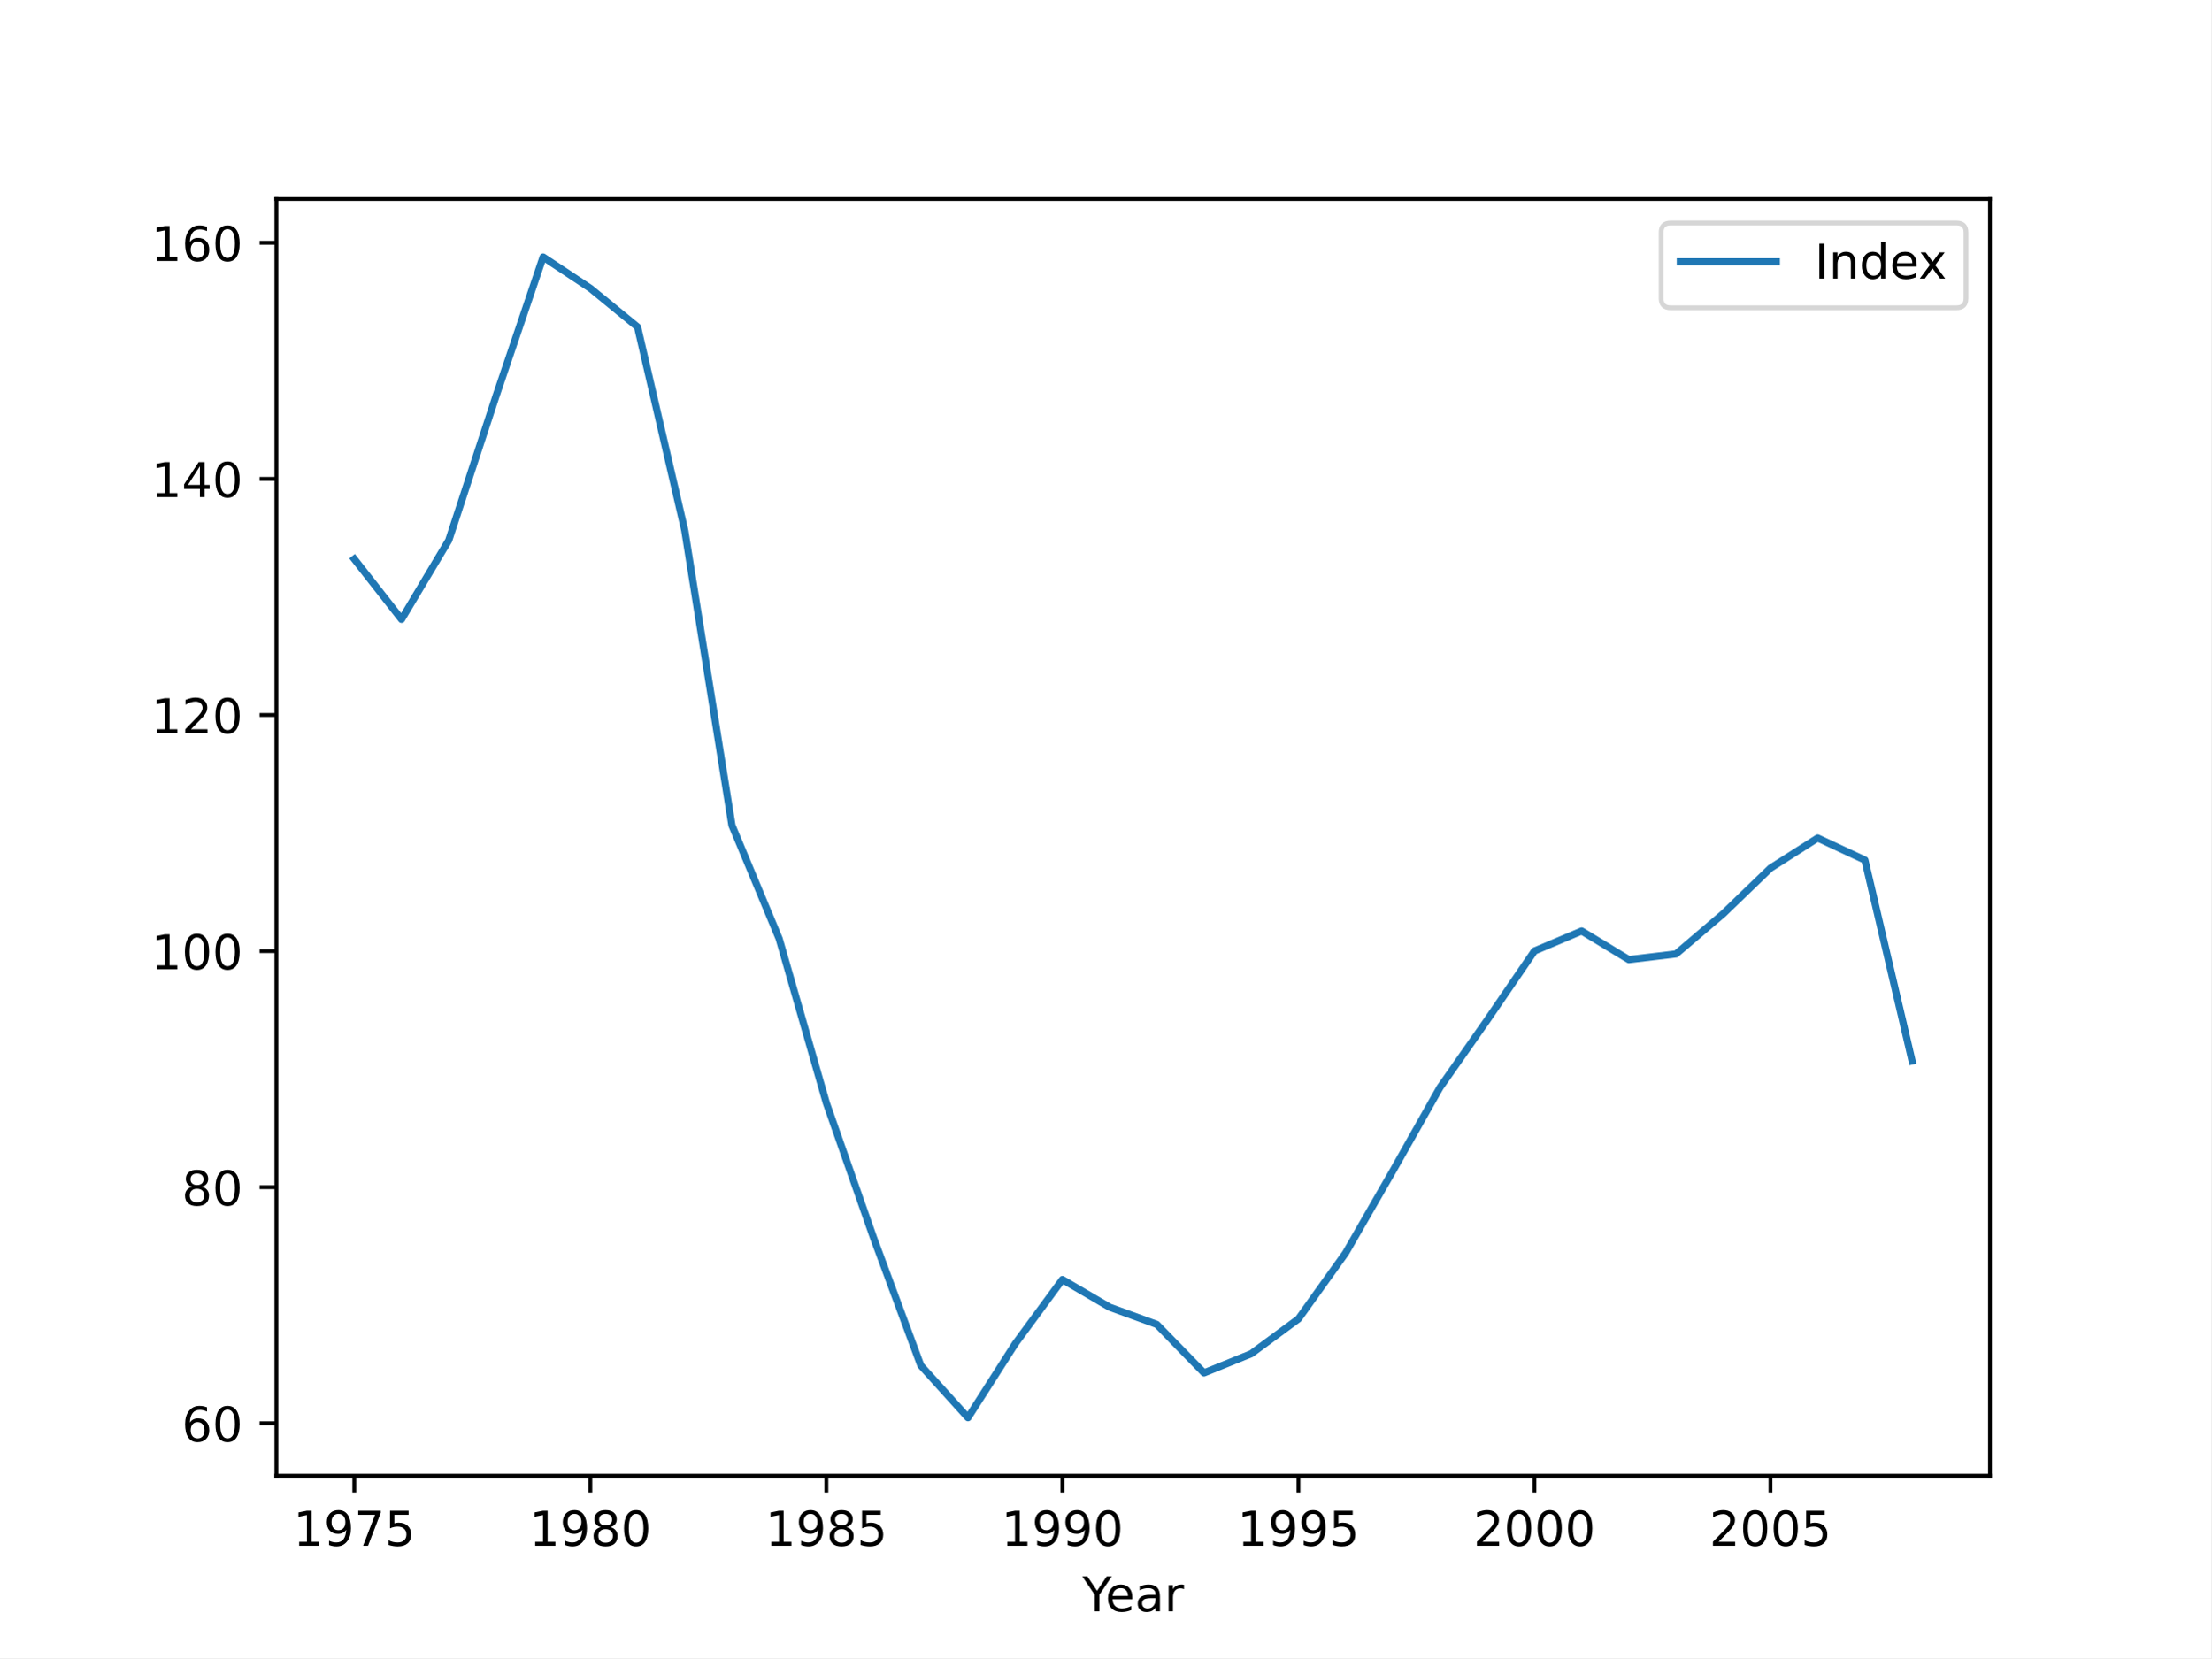
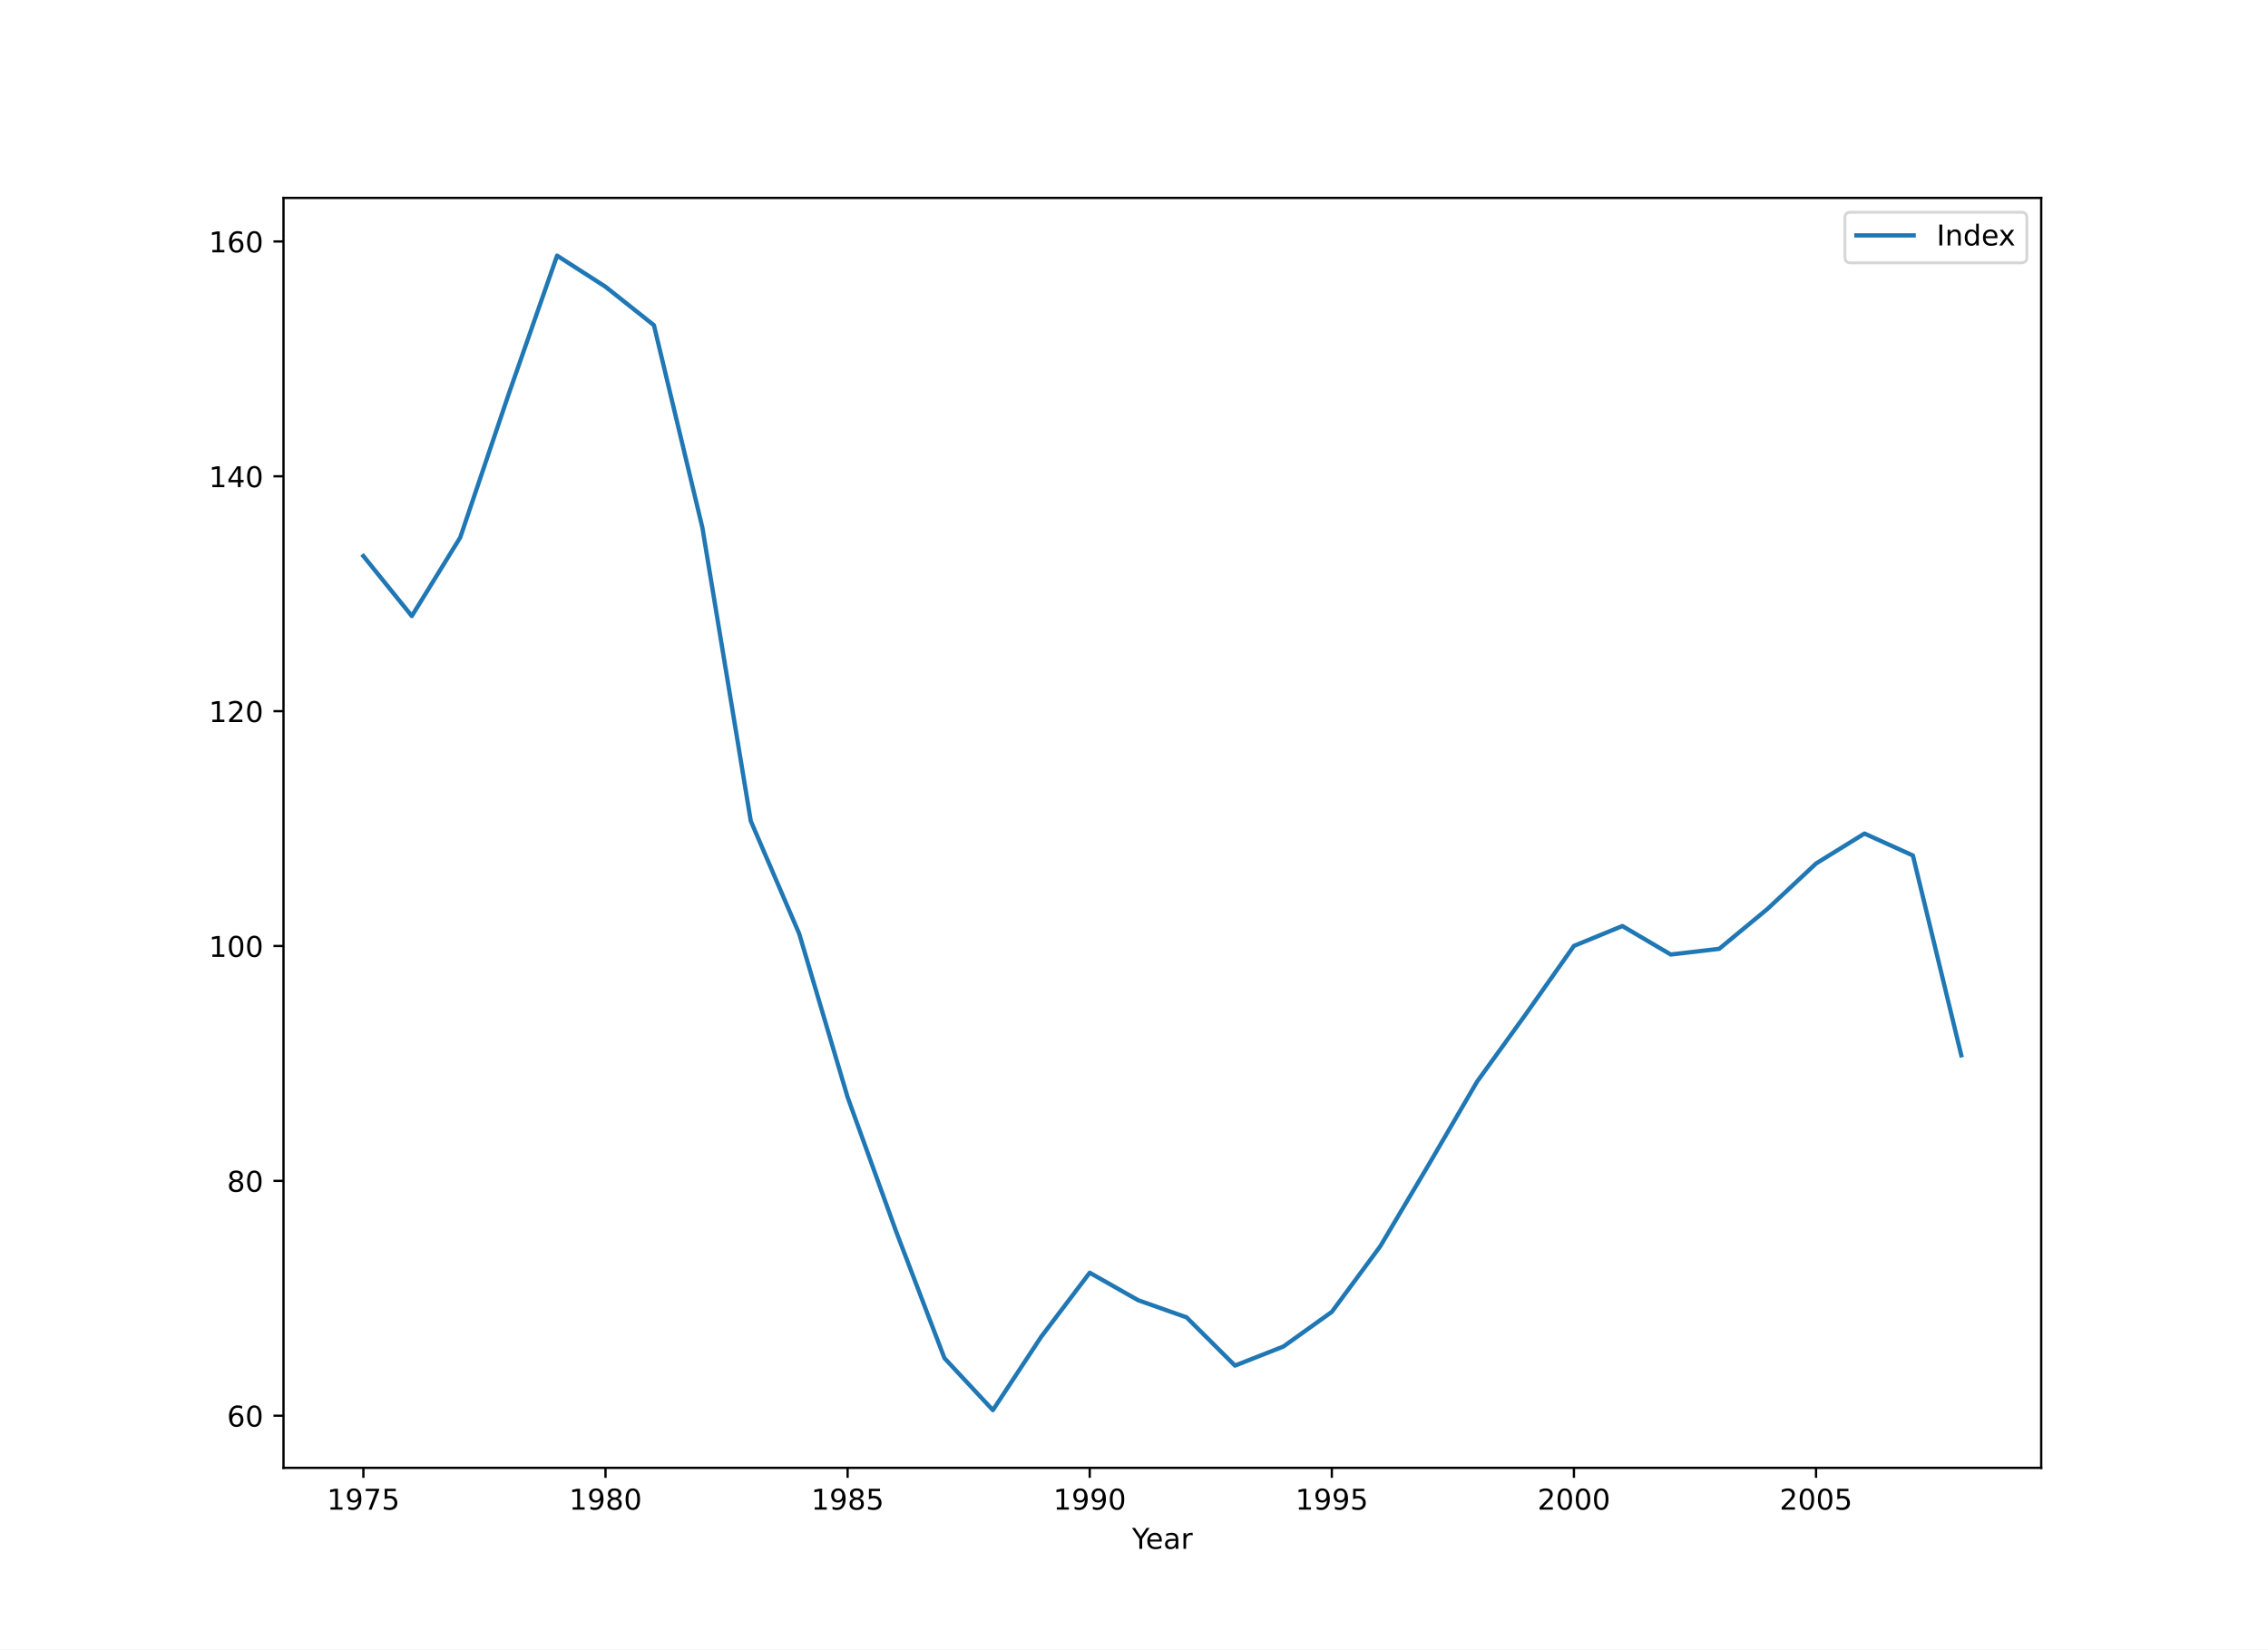
- <svg xmlns="http://www.w3.org/2000/svg" xmlns:xlink="http://www.w3.org/1999/xlink" width="460.8pt" height="345.6pt" viewBox="0 0 460.8 345.6" version="1.1">
+ <svg xmlns="http://www.w3.org/2000/svg" xmlns:xlink="http://www.w3.org/1999/xlink" width="792pt" height="576pt" viewBox="0 0 792 576" version="1.1">
  <defs>
    <style type="text/css">*{stroke-linejoin: round; stroke-linecap: butt}</style>
  </defs>
  <g id="figure_1">
    <g id="patch_1">
-       <path d="M 0 345.6  L 460.8 345.6  L 460.8 0  L 0 0  z " style="fill: #ffffff" />
+       <path d="M 0 576  L 792 576  L 792 0  L 0 0  z " style="fill: #ffffff" />
    </g>
    <g id="axes_1">
      <g id="patch_2">
-         <path d="M 57.6 307.584  L 414.72 307.584  L 414.72 41.472  L 57.6 41.472  z " style="fill: #ffffff" />
+         <path d="M 99 512.64  L 712.8 512.64  L 712.8 69.12  L 99 69.12  z " style="fill: #ffffff" />
      </g>
      <g id="matplotlib.axis_1">
        <g id="xtick_1">
          <g id="line2d_1">
            <defs>
-               <path id="m2ac7872fb6" d="M 0 0  L 0 3.5  " style="stroke: #000000; stroke-width: 0.8" />
-             </defs>
-             <g>
-               <use xlink:href="#m2ac7872fb6" x="73.833" y="307.584" style="stroke: #000000; stroke-width: 0.8" />
+               <path id="mb736a1c177" d="M 0 0  L 0 3.5  " style="stroke: #000000; stroke-width: 0.8" />
+             </defs>
+             <g>
+               <use xlink:href="#mb736a1c177" x="126.9" y="512.64" style="stroke: #000000; stroke-width: 0.8" />
            </g>
          </g>
          <g id="text_1">
-             <g transform="translate(61.10773 322.1824)scale(0.1 -0.1)">
+             <g transform="translate(114.175 527.2384)scale(0.1 -0.1)">
              <defs>
                <path id="DejaVuSans-31" d="M 794 531  L 1825 531  L 1825 4091  L 703 3866  L 703 4441  L 1819 4666  L 2450 4666  L 2450 531  L 3481 531  L 3481 0  L 794 0  L 794 531  z " transform="scale(0.015625)" />
                <path id="DejaVuSans-39" d="M 703 97  L 703 672  Q 941 559 1184 500  Q 1428 441 1663 441  Q 2288 441 2617 861  Q 2947 1281 2994 2138  Q 2813 1869 2534 1725  Q 2256 1581 1919 1581  Q 1219 1581 811 2004  Q 403 2428 403 3163  Q 403 3881 828 4315  Q 1253 4750 1959 4750  Q 2769 4750 3195 4129  Q 3622 3509 3622 2328  Q 3622 1225 3098 567  Q 2575 -91 1691 -91  Q 1453 -91 1209 -44  Q 966 3 703 97  z M 1959 2075  Q 2384 2075 2632 2365  Q 2881 2656 2881 3163  Q 2881 3666 2632 3958  Q 2384 4250 1959 4250  Q 1534 4250 1286 3958  Q 1038 3666 1038 3163  Q 1038 2656 1286 2365  Q 1534 2075 1959 2075  z " transform="scale(0.015625)" />
                <path id="DejaVuSans-37" d="M 525 4666  L 3525 4666  L 3525 4397  L 1831 0  L 1172 0  L 2766 4134  L 525 4134  L 525 4666  z " transform="scale(0.015625)" />
                <path id="DejaVuSans-35" d="M 691 4666  L 3169 4666  L 3169 4134  L 1269 4134  L 1269 2991  Q 1406 3038 1543 3061  Q 1681 3084 1819 3084  Q 2600 3084 3056 2656  Q 3513 2228 3513 1497  Q 3513 744 3044 326  Q 2575 -91 1722 -91  Q 1428 -91 1123 -41  Q 819 9 494 109  L 494 744  Q 775 591 1075 516  Q 1375 441 1709 441  Q 2250 441 2565 725  Q 2881 1009 2881 1497  Q 2881 1984 2565 2268  Q 2250 2553 1709 2553  Q 1456 2553 1204 2497  Q 953 2441 691 2322  L 691 4666  z " transform="scale(0.015625)" />
              </defs>
              <use xlink:href="#DejaVuSans-31" />
              <use xlink:href="#DejaVuSans-39" x="63.623" />
              <use xlink:href="#DejaVuSans-37" x="127.246" />
              <use xlink:href="#DejaVuSans-35" x="190.869" />
            </g>
          </g>
        </g>
        <g id="xtick_2">
          <g id="line2d_2">
            <g>
-               <use xlink:href="#m2ac7872fb6" x="123.023" y="307.584" style="stroke: #000000; stroke-width: 0.8" />
+               <use xlink:href="#mb736a1c177" x="211.445" y="512.64" style="stroke: #000000; stroke-width: 0.8" />
            </g>
          </g>
          <g id="text_2">
-             <g transform="translate(110.2978 322.1824)scale(0.1 -0.1)">
+             <g transform="translate(198.7205 527.2384)scale(0.1 -0.1)">
              <defs>
                <path id="DejaVuSans-38" d="M 2034 2216  Q 1584 2216 1326 1975  Q 1069 1734 1069 1313  Q 1069 891 1326 650  Q 1584 409 2034 409  Q 2484 409 2743 651  Q 3003 894 3003 1313  Q 3003 1734 2745 1975  Q 2488 2216 2034 2216  z M 1403 2484  Q 997 2584 770 2862  Q 544 3141 544 3541  Q 544 4100 942 4425  Q 1341 4750 2034 4750  Q 2731 4750 3128 4425  Q 3525 4100 3525 3541  Q 3525 3141 3298 2862  Q 3072 2584 2669 2484  Q 3125 2378 3379 2068  Q 3634 1759 3634 1313  Q 3634 634 3220 271  Q 2806 -91 2034 -91  Q 1263 -91 848 271  Q 434 634 434 1313  Q 434 1759 690 2068  Q 947 2378 1403 2484  z M 1172 3481  Q 1172 3119 1398 2916  Q 1625 2713 2034 2713  Q 2441 2713 2670 2916  Q 2900 3119 2900 3481  Q 2900 3844 2670 4047  Q 2441 4250 2034 4250  Q 1625 4250 1398 4047  Q 1172 3844 1172 3481  z " transform="scale(0.015625)" />
                <path id="DejaVuSans-30" d="M 2034 4250  Q 1547 4250 1301 3770  Q 1056 3291 1056 2328  Q 1056 1369 1301 889  Q 1547 409 2034 409  Q 2525 409 2770 889  Q 3016 1369 3016 2328  Q 3016 3291 2770 3770  Q 2525 4250 2034 4250  z M 2034 4750  Q 2819 4750 3233 4129  Q 3647 3509 3647 2328  Q 3647 1150 3233 529  Q 2819 -91 2034 -91  Q 1250 -91 836 529  Q 422 1150 422 2328  Q 422 3509 836 4129  Q 1250 4750 2034 4750  z " transform="scale(0.015625)" />
              </defs>
              <use xlink:href="#DejaVuSans-31" />
              <use xlink:href="#DejaVuSans-39" x="63.623" />
              <use xlink:href="#DejaVuSans-38" x="127.246" />
              <use xlink:href="#DejaVuSans-30" x="190.869" />
            </g>
          </g>
        </g>
        <g id="xtick_3">
          <g id="line2d_3">
            <g>
-               <use xlink:href="#m2ac7872fb6" x="172.213" y="307.584" style="stroke: #000000; stroke-width: 0.8" />
+               <use xlink:href="#mb736a1c177" x="295.991" y="512.64" style="stroke: #000000; stroke-width: 0.8" />
            </g>
          </g>
          <g id="text_3">
-             <g transform="translate(159.4879 322.1824)scale(0.1 -0.1)">
+             <g transform="translate(283.2659 527.2384)scale(0.1 -0.1)">
              <use xlink:href="#DejaVuSans-31" />
              <use xlink:href="#DejaVuSans-39" x="63.623" />
              <use xlink:href="#DejaVuSans-38" x="127.246" />
              <use xlink:href="#DejaVuSans-35" x="190.869" />
            </g>
          </g>
        </g>
        <g id="xtick_4">
          <g id="line2d_4">
            <g>
-               <use xlink:href="#m2ac7872fb6" x="221.403" y="307.584" style="stroke: #000000; stroke-width: 0.8" />
+               <use xlink:href="#mb736a1c177" x="380.536" y="512.64" style="stroke: #000000; stroke-width: 0.8" />
            </g>
          </g>
          <g id="text_4">
-             <g transform="translate(208.678 322.1824)scale(0.1 -0.1)">
+             <g transform="translate(367.8114 527.2384)scale(0.1 -0.1)">
              <use xlink:href="#DejaVuSans-31" />
              <use xlink:href="#DejaVuSans-39" x="63.623" />
              <use xlink:href="#DejaVuSans-39" x="127.246" />
              <use xlink:href="#DejaVuSans-30" x="190.869" />
            </g>
          </g>
        </g>
        <g id="xtick_5">
          <g id="line2d_5">
            <g>
-               <use xlink:href="#m2ac7872fb6" x="270.593" y="307.584" style="stroke: #000000; stroke-width: 0.8" />
+               <use xlink:href="#mb736a1c177" x="465.082" y="512.64" style="stroke: #000000; stroke-width: 0.8" />
            </g>
          </g>
          <g id="text_5">
-             <g transform="translate(257.8681 322.1824)scale(0.1 -0.1)">
+             <g transform="translate(452.3568 527.2384)scale(0.1 -0.1)">
              <use xlink:href="#DejaVuSans-31" />
              <use xlink:href="#DejaVuSans-39" x="63.623" />
              <use xlink:href="#DejaVuSans-39" x="127.246" />
              <use xlink:href="#DejaVuSans-35" x="190.869" />
            </g>
          </g>
        </g>
        <g id="xtick_6">
          <g id="line2d_6">
            <g>
-               <use xlink:href="#m2ac7872fb6" x="319.783" y="307.584" style="stroke: #000000; stroke-width: 0.8" />
+               <use xlink:href="#mb736a1c177" x="549.627" y="512.64" style="stroke: #000000; stroke-width: 0.8" />
            </g>
          </g>
          <g id="text_6">
-             <g transform="translate(307.0581 322.1824)scale(0.1 -0.1)">
+             <g transform="translate(536.9023 527.2384)scale(0.1 -0.1)">
              <defs>
                <path id="DejaVuSans-32" d="M 1228 531  L 3431 531  L 3431 0  L 469 0  L 469 531  Q 828 903 1448 1529  Q 2069 2156 2228 2338  Q 2531 2678 2651 2914  Q 2772 3150 2772 3378  Q 2772 3750 2511 3984  Q 2250 4219 1831 4219  Q 1534 4219 1204 4116  Q 875 4013 500 3803  L 500 4441  Q 881 4594 1212 4672  Q 1544 4750 1819 4750  Q 2544 4750 2975 4387  Q 3406 4025 3406 3419  Q 3406 3131 3298 2873  Q 3191 2616 2906 2266  Q 2828 2175 2409 1742  Q 1991 1309 1228 531  z " transform="scale(0.015625)" />
              </defs>
              <use xlink:href="#DejaVuSans-32" />
              <use xlink:href="#DejaVuSans-30" x="63.623" />
              <use xlink:href="#DejaVuSans-30" x="127.246" />
              <use xlink:href="#DejaVuSans-30" x="190.869" />
            </g>
          </g>
        </g>
        <g id="xtick_7">
          <g id="line2d_7">
            <g>
-               <use xlink:href="#m2ac7872fb6" x="368.973" y="307.584" style="stroke: #000000; stroke-width: 0.8" />
+               <use xlink:href="#mb736a1c177" x="634.173" y="512.64" style="stroke: #000000; stroke-width: 0.8" />
            </g>
          </g>
          <g id="text_7">
-             <g transform="translate(356.2482 322.1824)scale(0.1 -0.1)">
+             <g transform="translate(621.4477 527.2384)scale(0.1 -0.1)">
              <use xlink:href="#DejaVuSans-32" />
              <use xlink:href="#DejaVuSans-30" x="63.623" />
              <use xlink:href="#DejaVuSans-30" x="127.246" />
              <use xlink:href="#DejaVuSans-35" x="190.869" />
            </g>
          </g>
        </g>
        <g id="text_8">
-           <g transform="translate(225.5725 335.8606)scale(0.1 -0.1)">
+           <g transform="translate(395.3125 540.9166)scale(0.1 -0.1)">
            <defs>
              <path id="DejaVuSans-59" d="M -13 4666  L 666 4666  L 1959 2747  L 3244 4666  L 3922 4666  L 2272 2222  L 2272 0  L 1638 0  L 1638 2222  L -13 4666  z " transform="scale(0.015625)" />
              <path id="DejaVuSans-65" d="M 3597 1894  L 3597 1613  L 953 1613  Q 991 1019 1311 708  Q 1631 397 2203 397  Q 2534 397 2845 478  Q 3156 559 3463 722  L 3463 178  Q 3153 47 2828 -22  Q 2503 -91 2169 -91  Q 1331 -91 842 396  Q 353 884 353 1716  Q 353 2575 817 3079  Q 1281 3584 2069 3584  Q 2775 3584 3186 3129  Q 3597 2675 3597 1894  z M 3022 2063  Q 3016 2534 2758 2815  Q 2500 3097 2075 3097  Q 1594 3097 1305 2825  Q 1016 2553 972 2059  L 3022 2063  z " transform="scale(0.015625)" />
              <path id="DejaVuSans-61" d="M 2194 1759  Q 1497 1759 1228 1600  Q 959 1441 959 1056  Q 959 750 1161 570  Q 1363 391 1709 391  Q 2188 391 2477 730  Q 2766 1069 2766 1631  L 2766 1759  L 2194 1759  z M 3341 1997  L 3341 0  L 2766 0  L 2766 531  Q 2569 213 2275 61  Q 1981 -91 1556 -91  Q 1019 -91 701 211  Q 384 513 384 1019  Q 384 1609 779 1909  Q 1175 2209 1959 2209  L 2766 2209  L 2766 2266  Q 2766 2663 2505 2880  Q 2244 3097 1772 3097  Q 1472 3097 1187 3025  Q 903 2953 641 2809  L 641 3341  Q 956 3463 1253 3523  Q 1550 3584 1831 3584  Q 2591 3584 2966 3190  Q 3341 2797 3341 1997  z " transform="scale(0.015625)" />
              <path id="DejaVuSans-72" d="M 2631 2963  Q 2534 3019 2420 3045  Q 2306 3072 2169 3072  Q 1681 3072 1420 2755  Q 1159 2438 1159 1844  L 1159 0  L 581 0  L 581 3500  L 1159 3500  L 1159 2956  Q 1341 3275 1631 3429  Q 1922 3584 2338 3584  Q 2397 3584 2469 3576  Q 2541 3569 2628 3553  L 2631 2963  z " transform="scale(0.015625)" />
            </defs>
            <use xlink:href="#DejaVuSans-59" />
            <use xlink:href="#DejaVuSans-65" x="47.834" />
            <use xlink:href="#DejaVuSans-61" x="109.357" />
            <use xlink:href="#DejaVuSans-72" x="170.637" />
          </g>
        </g>
      </g>
      <g id="matplotlib.axis_2">
        <g id="ytick_1">
          <g id="line2d_8">
            <defs>
-               <path id="ma307e7fcd2" d="M 0 0  L -3.5 0  " style="stroke: #000000; stroke-width: 0.8" />
-             </defs>
-             <g>
-               <use xlink:href="#ma307e7fcd2" x="57.6" y="296.657" style="stroke: #000000; stroke-width: 0.8" />
+               <path id="m723f01a1da" d="M 0 0  L -3.5 0  " style="stroke: #000000; stroke-width: 0.8" />
+             </defs>
+             <g>
+               <use xlink:href="#m723f01a1da" x="99" y="494.428" style="stroke: #000000; stroke-width: 0.8" />
            </g>
          </g>
          <g id="text_9">
-             <g transform="translate(37.875 300.456)scale(0.1 -0.1)">
+             <g transform="translate(79.275 498.2272)scale(0.1 -0.1)">
              <defs>
                <path id="DejaVuSans-36" d="M 2113 2584  Q 1688 2584 1439 2293  Q 1191 2003 1191 1497  Q 1191 994 1439 701  Q 1688 409 2113 409  Q 2538 409 2786 701  Q 3034 994 3034 1497  Q 3034 2003 2786 2293  Q 2538 2584 2113 2584  z M 3366 4563  L 3366 3988  Q 3128 4100 2886 4159  Q 2644 4219 2406 4219  Q 1781 4219 1451 3797  Q 1122 3375 1075 2522  Q 1259 2794 1537 2939  Q 1816 3084 2150 3084  Q 2853 3084 3261 2657  Q 3669 2231 3669 1497  Q 3669 778 3244 343  Q 2819 -91 2113 -91  Q 1303 -91 875 529  Q 447 1150 447 2328  Q 447 3434 972 4092  Q 1497 4750 2381 4750  Q 2619 4750 2861 4703  Q 3103 4656 3366 4563  z " transform="scale(0.015625)" />
              </defs>
              <use xlink:href="#DejaVuSans-36" />
              <use xlink:href="#DejaVuSans-30" x="63.623" />
            </g>
          </g>
        </g>
        <g id="ytick_2">
          <g id="line2d_9">
            <g>
-               <use xlink:href="#ma307e7fcd2" x="57.6" y="247.445" style="stroke: #000000; stroke-width: 0.8" />
+               <use xlink:href="#m723f01a1da" x="99" y="412.408" style="stroke: #000000; stroke-width: 0.8" />
            </g>
          </g>
          <g id="text_10">
-             <g transform="translate(37.875 251.2438)scale(0.1 -0.1)">
+             <g transform="translate(79.275 416.2068)scale(0.1 -0.1)">
              <use xlink:href="#DejaVuSans-38" />
              <use xlink:href="#DejaVuSans-30" x="63.623" />
            </g>
          </g>
        </g>
        <g id="ytick_3">
          <g id="line2d_10">
            <g>
-               <use xlink:href="#ma307e7fcd2" x="57.6" y="198.232" style="stroke: #000000; stroke-width: 0.8" />
+               <use xlink:href="#m723f01a1da" x="99" y="330.387" style="stroke: #000000; stroke-width: 0.8" />
            </g>
          </g>
          <g id="text_11">
-             <g transform="translate(31.5125 202.0315)scale(0.1 -0.1)">
+             <g transform="translate(72.9125 334.1864)scale(0.1 -0.1)">
              <use xlink:href="#DejaVuSans-31" />
              <use xlink:href="#DejaVuSans-30" x="63.623" />
              <use xlink:href="#DejaVuSans-30" x="127.246" />
            </g>
          </g>
        </g>
        <g id="ytick_4">
          <g id="line2d_11">
            <g>
-               <use xlink:href="#ma307e7fcd2" x="57.6" y="149.02" style="stroke: #000000; stroke-width: 0.8" />
+               <use xlink:href="#m723f01a1da" x="99" y="248.367" style="stroke: #000000; stroke-width: 0.8" />
            </g>
          </g>
          <g id="text_12">
-             <g transform="translate(31.5125 152.8193)scale(0.1 -0.1)">
+             <g transform="translate(72.9125 252.166)scale(0.1 -0.1)">
              <use xlink:href="#DejaVuSans-31" />
              <use xlink:href="#DejaVuSans-32" x="63.623" />
              <use xlink:href="#DejaVuSans-30" x="127.246" />
            </g>
          </g>
        </g>
        <g id="ytick_5">
          <g id="line2d_12">
            <g>
-               <use xlink:href="#ma307e7fcd2" x="57.6" y="99.808" style="stroke: #000000; stroke-width: 0.8" />
+               <use xlink:href="#m723f01a1da" x="99" y="166.346" style="stroke: #000000; stroke-width: 0.8" />
            </g>
          </g>
          <g id="text_13">
-             <g transform="translate(31.5125 103.607)scale(0.1 -0.1)">
+             <g transform="translate(72.9125 170.1456)scale(0.1 -0.1)">
              <defs>
                <path id="DejaVuSans-34" d="M 2419 4116  L 825 1625  L 2419 1625  L 2419 4116  z M 2253 4666  L 3047 4666  L 3047 1625  L 3713 1625  L 3713 1100  L 3047 1100  L 3047 0  L 2419 0  L 2419 1100  L 313 1100  L 313 1709  L 2253 4666  z " transform="scale(0.015625)" />
              </defs>
              <use xlink:href="#DejaVuSans-31" />
              <use xlink:href="#DejaVuSans-34" x="63.623" />
              <use xlink:href="#DejaVuSans-30" x="127.246" />
            </g>
          </g>
        </g>
        <g id="ytick_6">
          <g id="line2d_13">
            <g>
-               <use xlink:href="#ma307e7fcd2" x="57.6" y="50.596" style="stroke: #000000; stroke-width: 0.8" />
+               <use xlink:href="#m723f01a1da" x="99" y="84.326" style="stroke: #000000; stroke-width: 0.8" />
            </g>
          </g>
          <g id="text_14">
-             <g transform="translate(31.5125 54.3948)scale(0.1 -0.1)">
+             <g transform="translate(72.9125 88.12519)scale(0.1 -0.1)">
              <use xlink:href="#DejaVuSans-31" />
              <use xlink:href="#DejaVuSans-36" x="63.623" />
              <use xlink:href="#DejaVuSans-30" x="127.246" />
            </g>
          </g>
        </g>
      </g>
      <g id="line2d_14">
-         <path d="M 73.833 116.52  L 83.671 129.089  L 93.509 112.623  L 103.347 82.603  L 113.185 53.568  L 123.023 60.089  L 132.861 68.147  L 142.699 110.531  L 152.537 172.027  L 162.375 195.649  L 172.213 229.913  L 182.051 258.005  L 191.889 284.6  L 201.727 295.488  L 211.565 280.089  L 221.403 266.699  L 231.241 272.461  L 241.079 276.049  L 250.917 286.158  L 260.755 282.16  L 270.593 274.901  L 280.431 261.162  L 290.269 244.061  L 300.107 226.652  L 309.945 212.606  L 319.783 198.213  L 329.621 194.049  L 339.459 200.016  L 349.297 198.827  L 359.135 190.44  L 368.973 180.947  L 378.811 174.672  L 388.649 179.266  L 398.487 221.136  " clip-path="url(#p892fdc86f9)" style="fill: none; stroke: #1f77b4; stroke-width: 1.5; stroke-linecap: square" />
+         <path d="M 126.9 194.201  L 143.809 215.149  L 160.718 187.704  L 177.627 137.672  L 194.536 89.28  L 211.445 100.148  L 228.355 113.579  L 245.264 184.219  L 262.173 286.711  L 279.082 326.081  L 295.991 383.188  L 312.9 430.008  L 329.809 474.333  L 346.718 492.48  L 363.627 466.815  L 380.536 444.498  L 397.445 454.101  L 414.355 460.082  L 431.264 476.93  L 448.173 470.266  L 465.082 458.168  L 481.991 435.271  L 498.9 406.769  L 515.809 377.754  L 532.718 354.344  L 549.627 330.354  L 566.536 323.415  L 583.445 333.36  L 600.355 331.378  L 617.264 317.399  L 634.173 301.578  L 651.082 291.12  L 667.991 298.777  L 684.9 368.561  " clip-path="url(#p274342b3a2)" style="fill: none; stroke: #1f77b4; stroke-width: 1.5; stroke-linecap: square" />
      </g>
      <g id="patch_3">
-         <path d="M 57.6 307.584  L 57.6 41.472  " style="fill: none; stroke: #000000; stroke-width: 0.8; stroke-linejoin: miter; stroke-linecap: square" />
+         <path d="M 99 512.64  L 99 69.12  " style="fill: none; stroke: #000000; stroke-width: 0.8; stroke-linejoin: miter; stroke-linecap: square" />
      </g>
      <g id="patch_4">
-         <path d="M 414.72 307.584  L 414.72 41.472  " style="fill: none; stroke: #000000; stroke-width: 0.8; stroke-linejoin: miter; stroke-linecap: square" />
+         <path d="M 712.8 512.64  L 712.8 69.12  " style="fill: none; stroke: #000000; stroke-width: 0.8; stroke-linejoin: miter; stroke-linecap: square" />
      </g>
      <g id="patch_5">
-         <path d="M 57.6 307.584  L 414.72 307.584  " style="fill: none; stroke: #000000; stroke-width: 0.8; stroke-linejoin: miter; stroke-linecap: square" />
+         <path d="M 99 512.64  L 712.8 512.64  " style="fill: none; stroke: #000000; stroke-width: 0.8; stroke-linejoin: miter; stroke-linecap: square" />
      </g>
      <g id="patch_6">
-         <path d="M 57.6 41.472  L 414.72 41.472  " style="fill: none; stroke: #000000; stroke-width: 0.8; stroke-linejoin: miter; stroke-linecap: square" />
+         <path d="M 99 69.12  L 712.8 69.12  " style="fill: none; stroke: #000000; stroke-width: 0.8; stroke-linejoin: miter; stroke-linecap: square" />
      </g>
      <g id="legend_1">
        <g id="patch_7">
-           <path d="M 348.187 64.15  L 407.72 64.15  Q 409.72 64.15 409.72 62.15  L 409.72 48.472  Q 409.72 46.472 407.72 46.472  L 348.187 46.472  Q 346.187 46.472 346.187 48.472  L 346.187 62.15  Q 346.187 64.15 348.187 64.15  z " style="fill: #ffffff; opacity: 0.8; stroke: #cccccc; stroke-linejoin: miter" />
+           <path d="M 646.267 91.798  L 705.8 91.798  Q 707.8 91.798 707.8 89.798  L 707.8 76.12  Q 707.8 74.12 705.8 74.12  L 646.267 74.12  Q 644.267 74.12 644.267 76.12  L 644.267 89.798  Q 644.267 91.798 646.267 91.798  z " style="fill: #ffffff; opacity: 0.8; stroke: #cccccc; stroke-linejoin: miter" />
        </g>
        <g id="line2d_15">
-           <path d="M 350.187 54.57  L 360.187 54.57  L 370.187 54.57  " style="fill: none; stroke: #1f77b4; stroke-width: 1.5; stroke-linecap: square" />
+           <path d="M 648.267 82.218  L 658.267 82.218  L 668.267 82.218  " style="fill: none; stroke: #1f77b4; stroke-width: 1.5; stroke-linecap: square" />
        </g>
        <g id="text_15">
-           <g transform="translate(378.1872 58.07044)scale(0.1 -0.1)">
+           <g transform="translate(676.2672 85.71844)scale(0.1 -0.1)">
            <defs>
              <path id="DejaVuSans-49" d="M 628 4666  L 1259 4666  L 1259 0  L 628 0  L 628 4666  z " transform="scale(0.015625)" />
              <path id="DejaVuSans-6e" d="M 3513 2113  L 3513 0  L 2938 0  L 2938 2094  Q 2938 2591 2744 2837  Q 2550 3084 2163 3084  Q 1697 3084 1428 2787  Q 1159 2491 1159 1978  L 1159 0  L 581 0  L 581 3500  L 1159 3500  L 1159 2956  Q 1366 3272 1645 3428  Q 1925 3584 2291 3584  Q 2894 3584 3203 3211  Q 3513 2838 3513 2113  z " transform="scale(0.015625)" />
              <path id="DejaVuSans-64" d="M 2906 2969  L 2906 4863  L 3481 4863  L 3481 0  L 2906 0  L 2906 525  Q 2725 213 2448 61  Q 2172 -91 1784 -91  Q 1150 -91 751 415  Q 353 922 353 1747  Q 353 2572 751 3078  Q 1150 3584 1784 3584  Q 2172 3584 2448 3432  Q 2725 3281 2906 2969  z M 947 1747  Q 947 1113 1208 752  Q 1469 391 1925 391  Q 2381 391 2643 752  Q 2906 1113 2906 1747  Q 2906 2381 2643 2742  Q 2381 3103 1925 3103  Q 1469 3103 1208 2742  Q 947 2381 947 1747  z " transform="scale(0.015625)" />
              <path id="DejaVuSans-78" d="M 3513 3500  L 2247 1797  L 3578 0  L 2900 0  L 1881 1375  L 863 0  L 184 0  L 1544 1831  L 300 3500  L 978 3500  L 1906 2253  L 2834 3500  L 3513 3500  z " transform="scale(0.015625)" />
            </defs>
            <use xlink:href="#DejaVuSans-49" />
            <use xlink:href="#DejaVuSans-6e" x="29.492" />
            <use xlink:href="#DejaVuSans-64" x="92.871" />
            <use xlink:href="#DejaVuSans-65" x="156.348" />
            <use xlink:href="#DejaVuSans-78" x="216.121" />
          </g>
        </g>
      </g>
    </g>
  </g>
  <defs>
-     <clipPath id="p892fdc86f9">
-       <rect x="57.6" y="41.472" width="357.12" height="266.112" />
+     <clipPath id="p274342b3a2">
+       <rect x="99" y="69.12" width="613.8" height="443.52" />
    </clipPath>
  </defs>
</svg>
